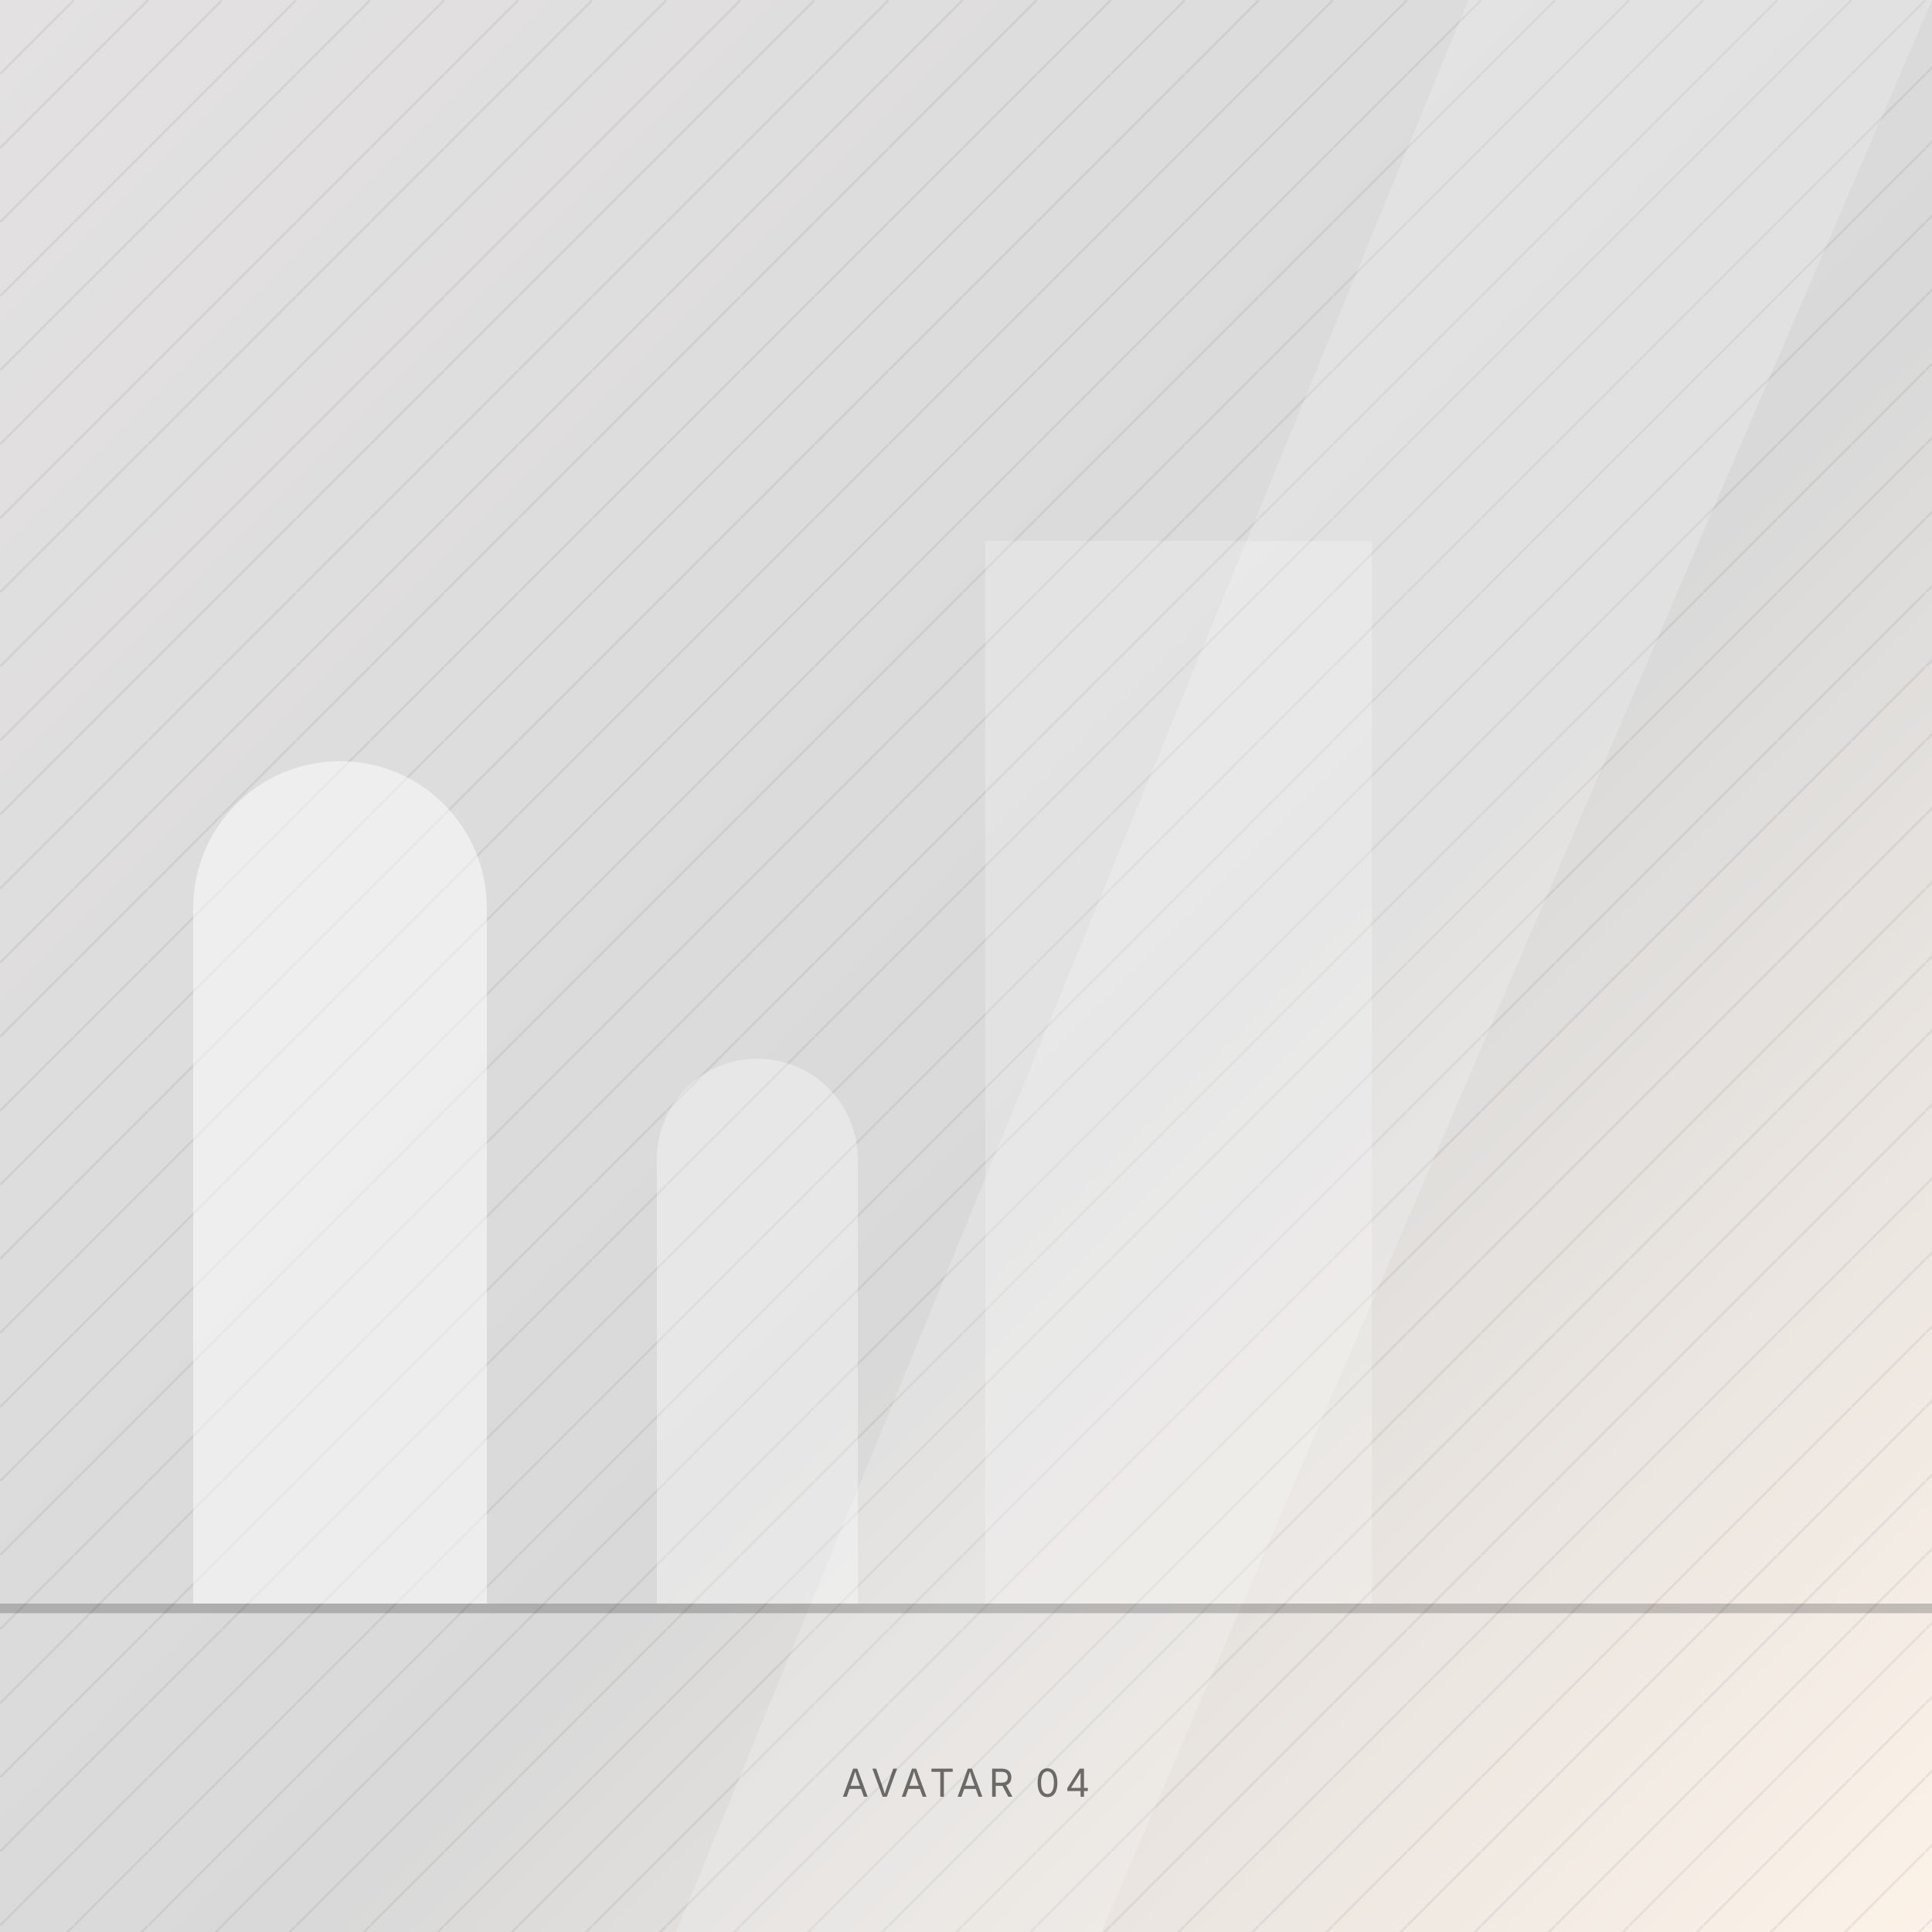
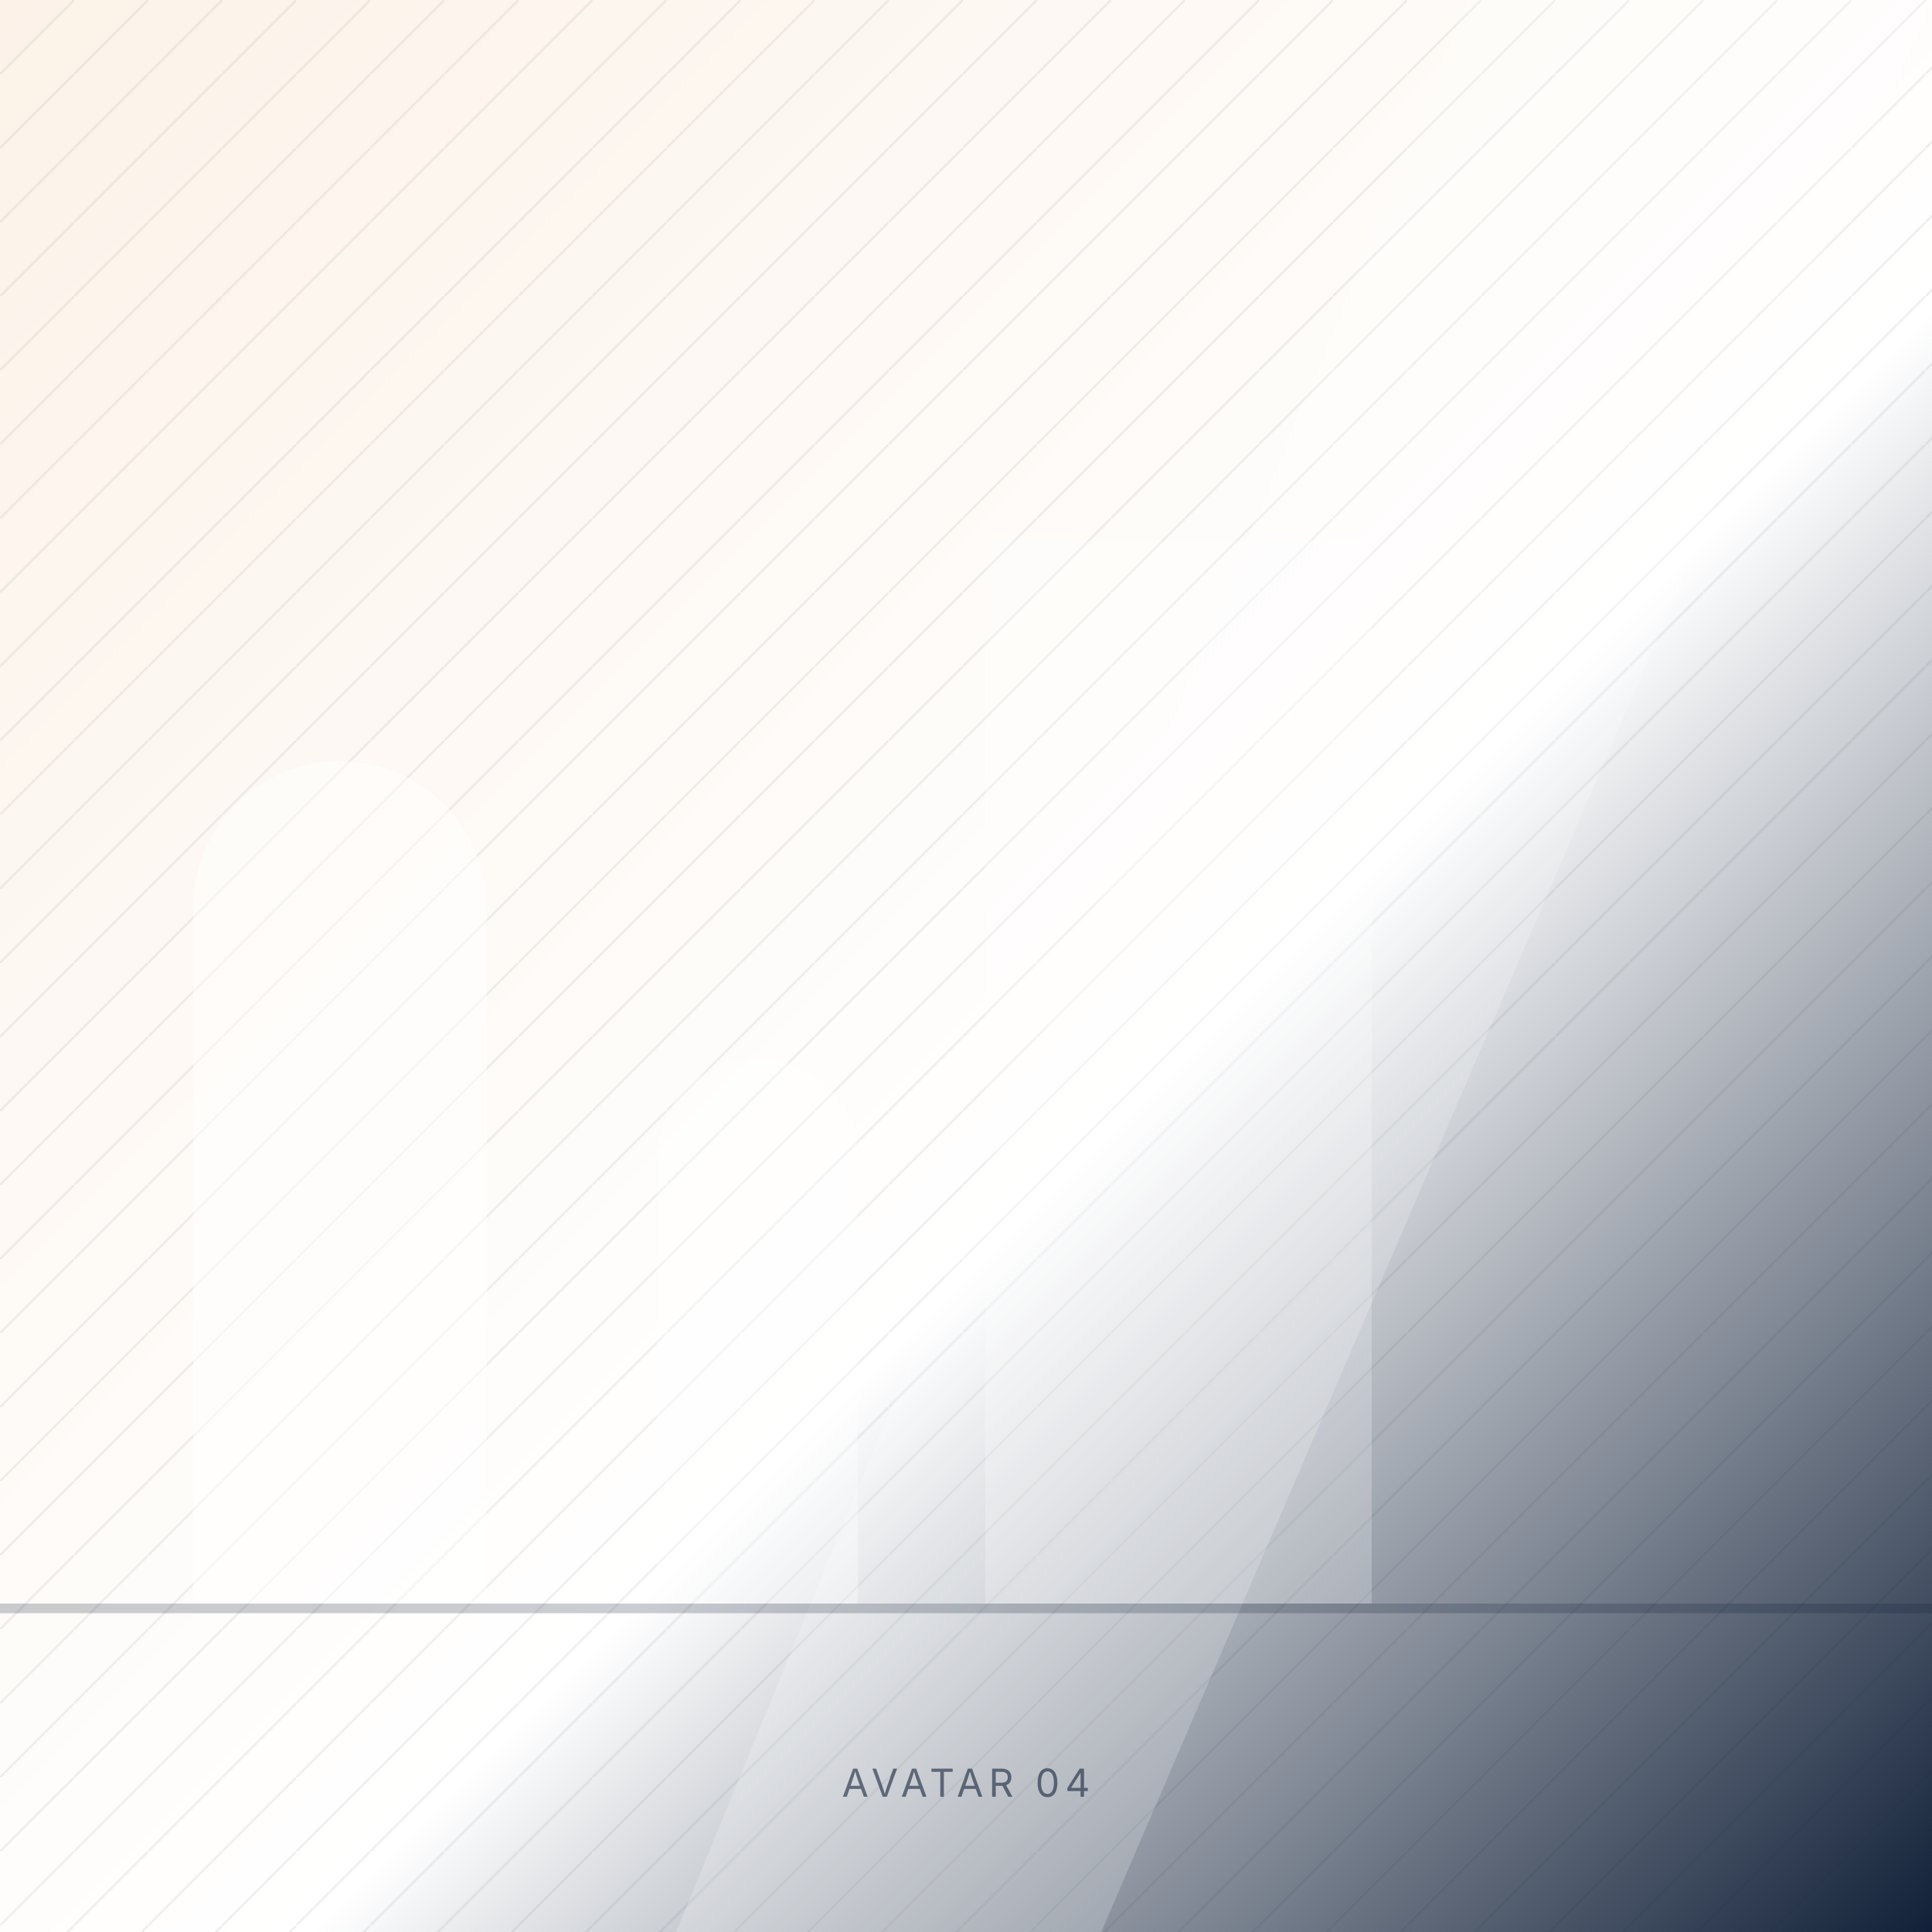
<svg xmlns="http://www.w3.org/2000/svg" viewBox="0 0 1200 1200" width="1200" height="1200">
  <defs>
    <linearGradient id="g" x1="0" y1="0" x2="1" y2="1">
-       <stop offset="0%" stop-color="#e3e1e1" />
-       <stop offset="58%" stop-color="#d9d9d9" />
-       <stop offset="100%" stop-color="#fcf2e8" />
+       <stop offset="0%" stop-color="#fcf2e8" />
+       <stop offset="58%" stop-color="#ffffff" />
+       <stop offset="100%" stop-color="#0f1e36" />
    </linearGradient>
    <pattern id="d" width="46" height="46" patternUnits="userSpaceOnUse">
-       <path d="M0 46L46 0" stroke="#111111" stroke-opacity="0.07" stroke-width="1.4" />
+       <path d="M0 46L46 0" stroke="#0f1e36" stroke-opacity="0.07" stroke-width="1.4" />
    </pattern>
  </defs>
  <rect width="1200" height="1200" fill="url(#g)" />
  <rect width="1200" height="1200" fill="url(#d)" />
  <path d="M120 996V564a91.2 91.2 0 0 1 182.4 0V996Z" fill="#fff" fill-opacity="0.5" />
  <path d="M408 996V720a62.4 62.4 0 0 1 124.8 0V996Z" fill="#fff" fill-opacity="0.34" />
  <rect x="612" y="336" width="240" height="660" fill="#fff" fill-opacity="0.22" />
  <path d="M912 0H1200L684 1200H420Z" fill="#fff" fill-opacity="0.2" />
-   <rect y="996" width="1200" height="6" fill="#111111" fill-opacity="0.22" />
-   <text x="600" y="1116" text-anchor="middle" font-family="system-ui,-apple-system,Segoe UI,sans-serif" font-size="24" letter-spacing="3.36" fill="#111111" fill-opacity="0.58">AVATAR 04</text>
+   <rect y="996" width="1200" height="6" fill="#0f1e36" fill-opacity="0.22" />
+   <text x="600" y="1116" text-anchor="middle" font-family="system-ui,-apple-system,Segoe UI,sans-serif" font-size="24" letter-spacing="3.36" fill="#0f1e36" fill-opacity="0.58">AVATAR 04</text>
</svg>
